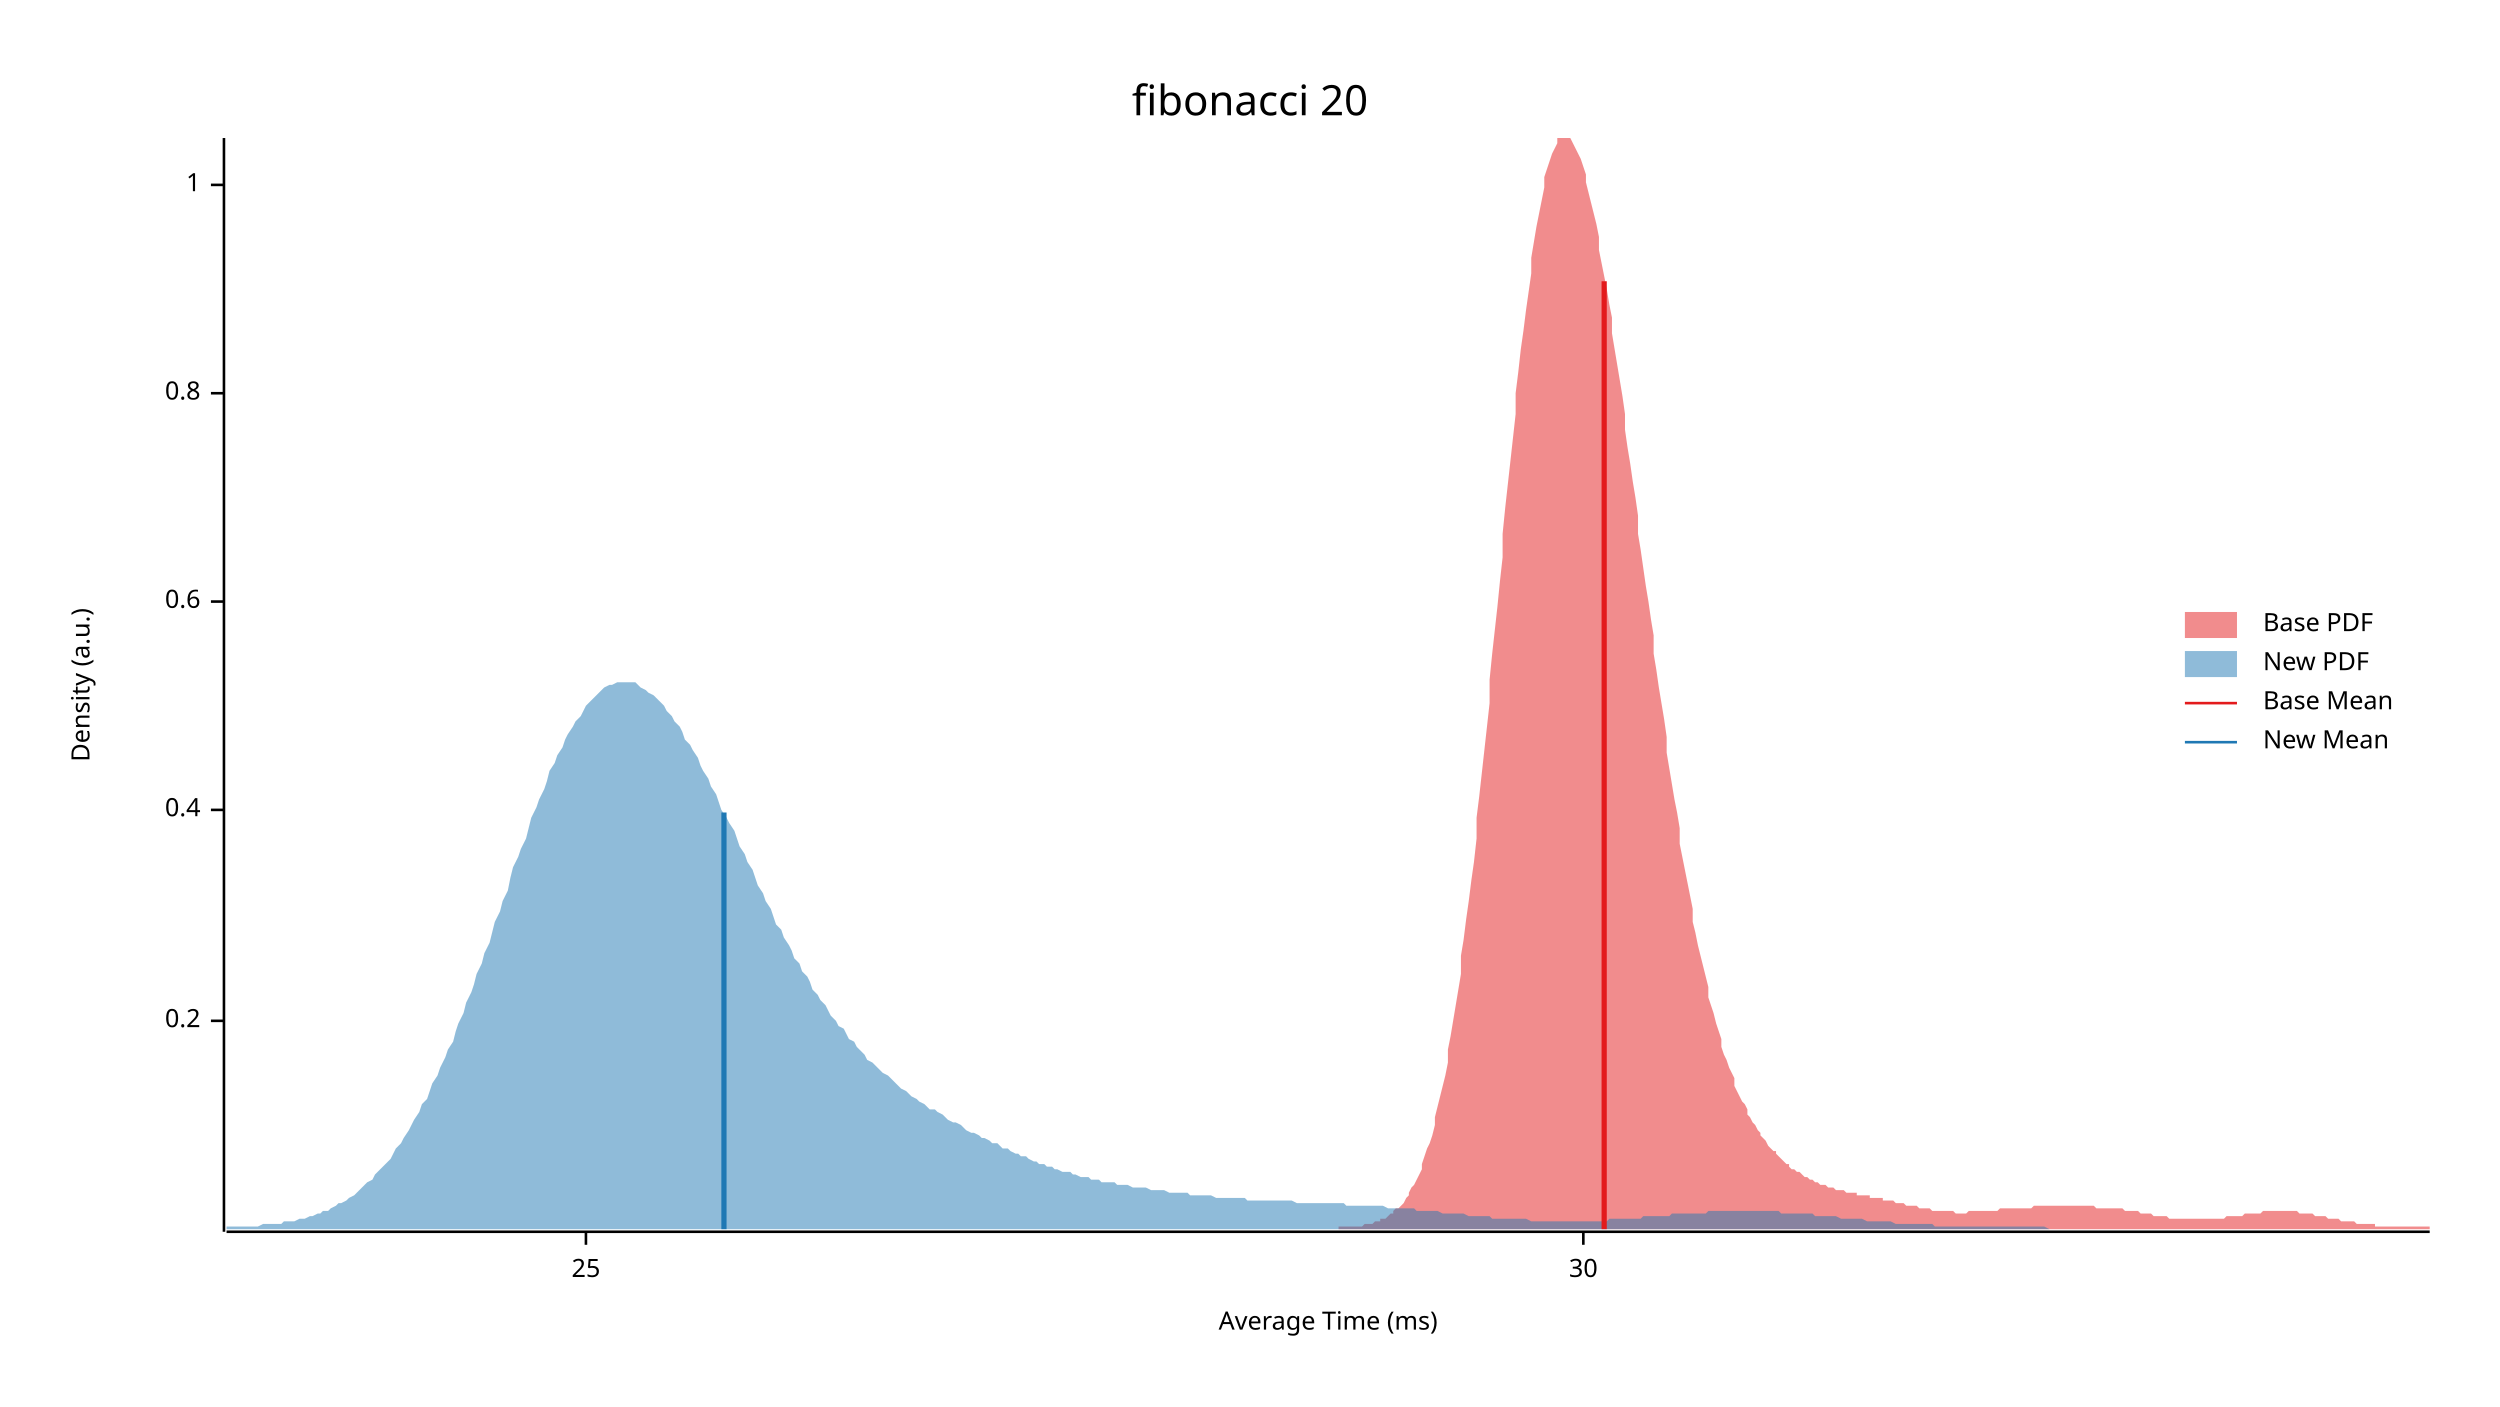
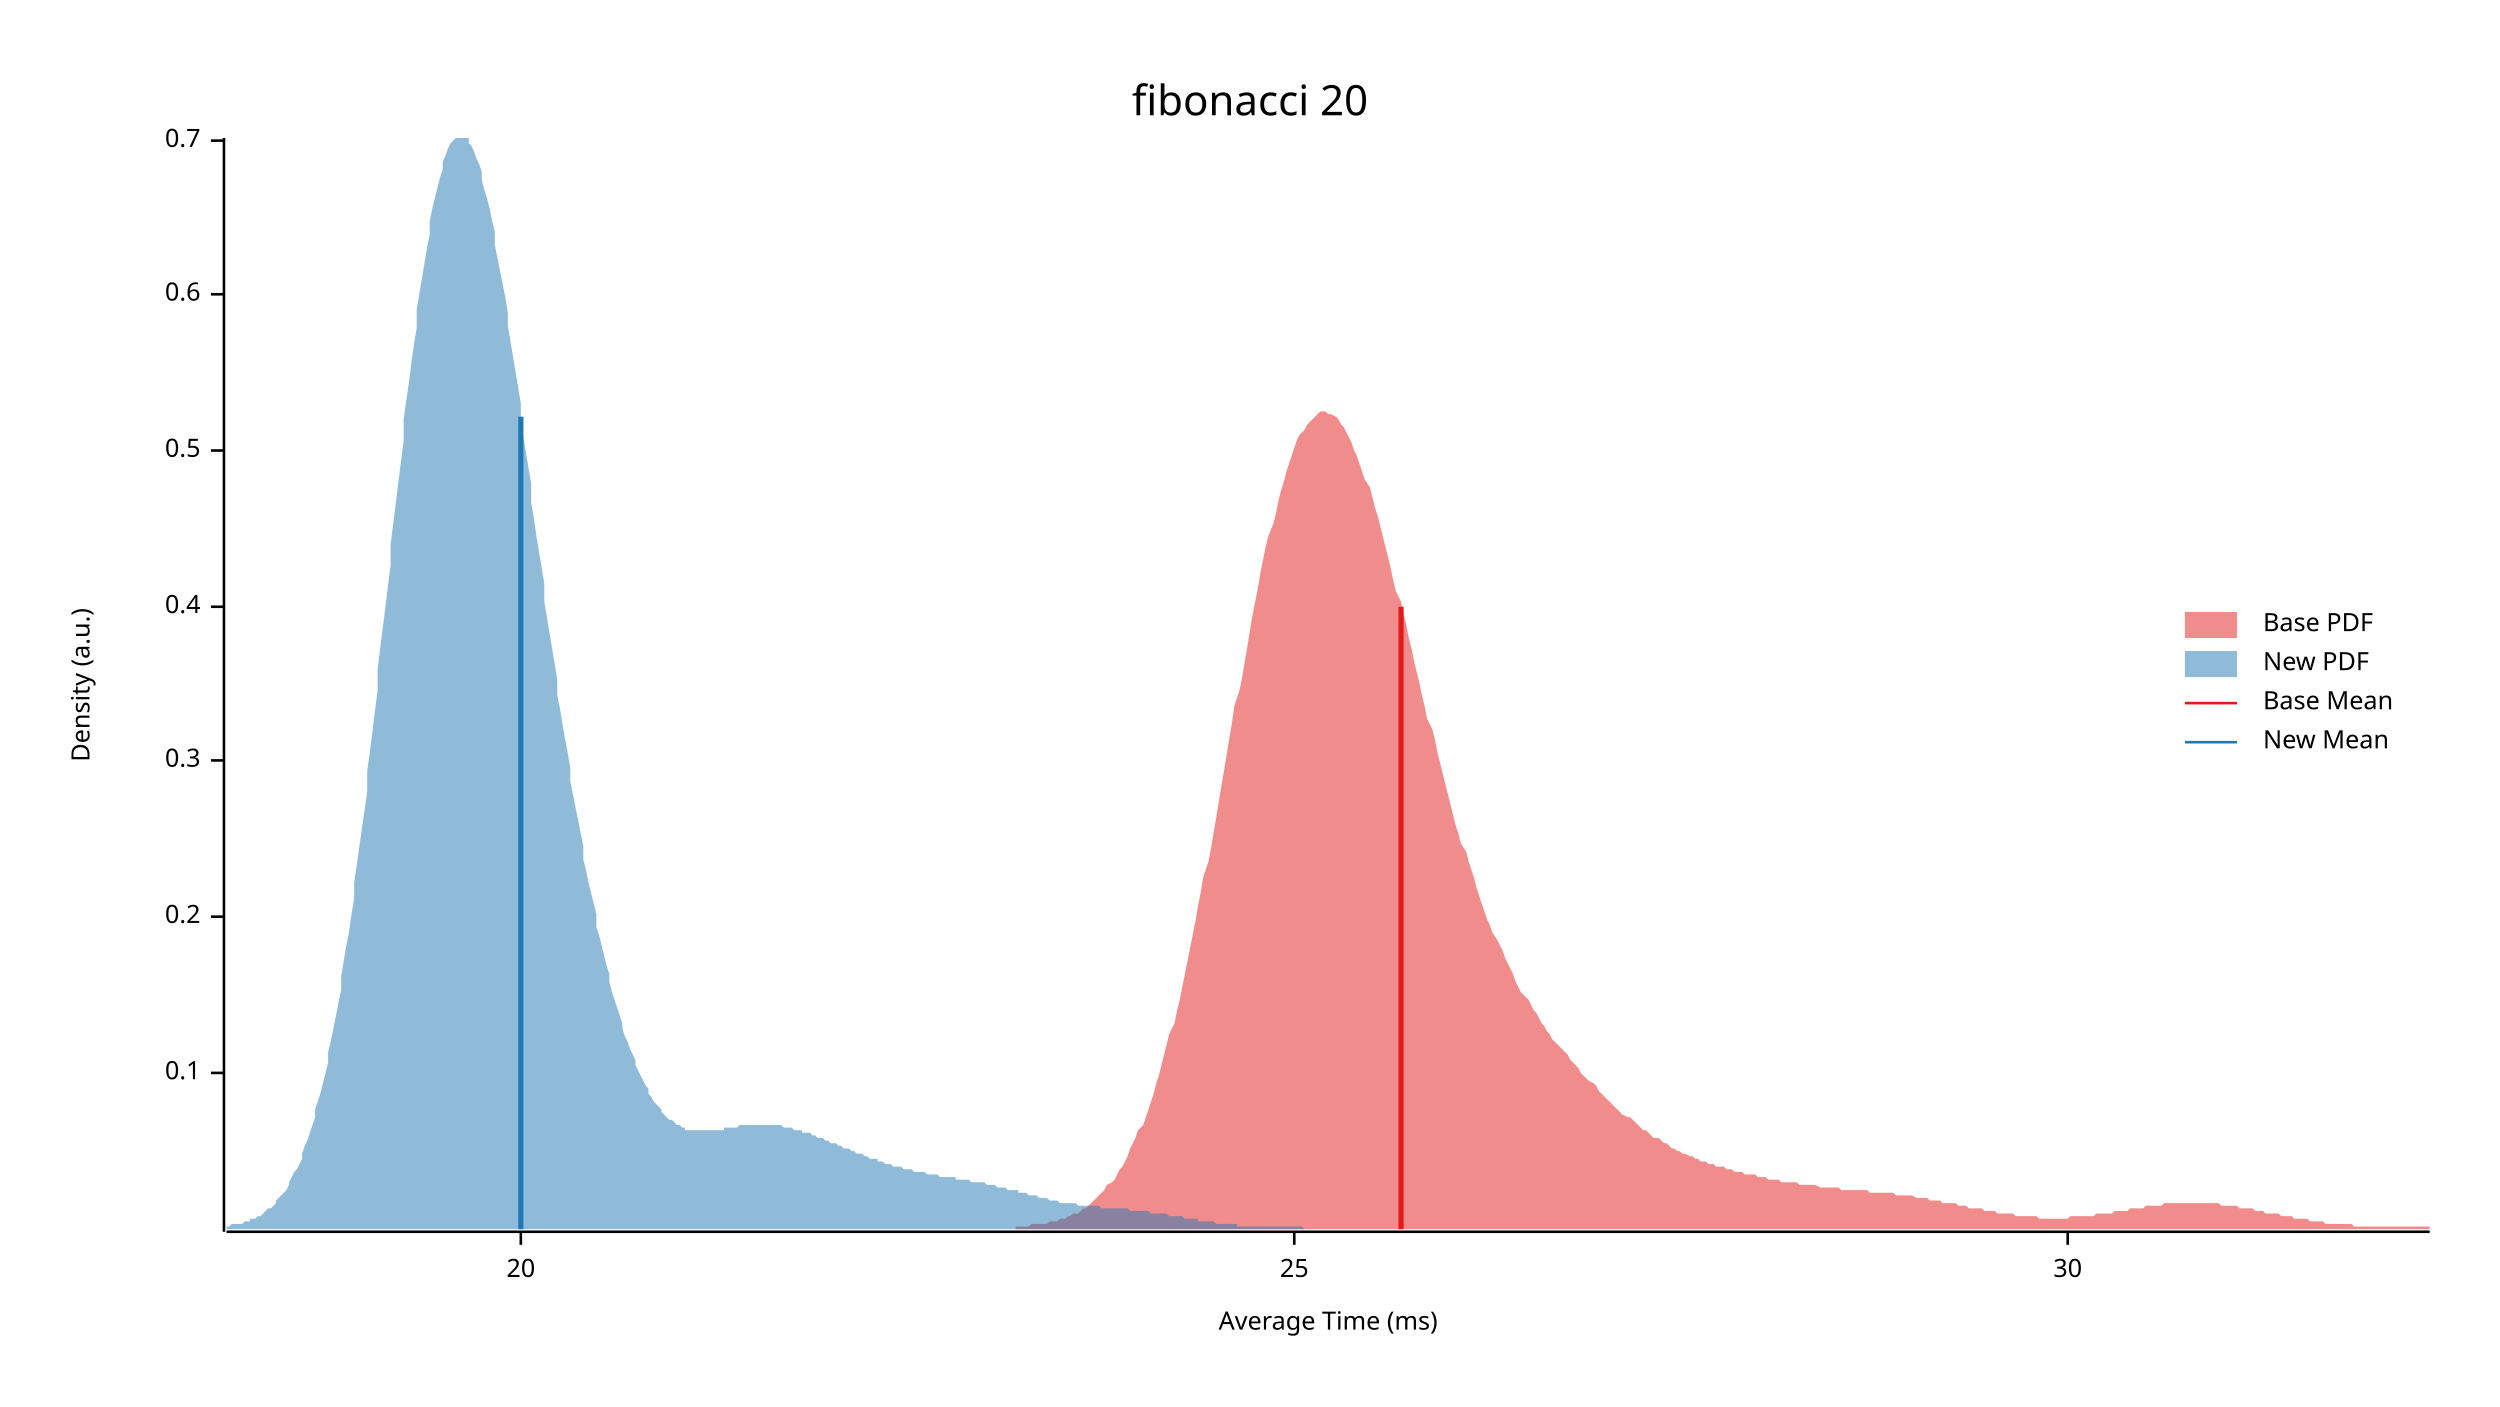
<svg xmlns="http://www.w3.org/2000/svg" width="960" height="540">
  <text x="480" y="32" dy="0.76em" text-anchor="middle" font-family="sans-serif" font-size="16.129" opacity="1" fill="#000000">
fibonacci 20
</text>
  <text x="27" y="263" dy="0.76em" text-anchor="middle" font-family="sans-serif" font-size="9.677" opacity="1" fill="#000000" transform="rotate(270, 27, 263)">
Density (a.u.)
</text>
  <text x="510" y="513" dy="-0.5ex" text-anchor="middle" font-family="sans-serif" font-size="9.677" opacity="1" fill="#000000">
Average Time (ms)
</text>
  <polyline fill="none" opacity="1" stroke="#000000" stroke-width="1" points="86,53 86,473 " />
-   <text x="77" y="392" dy="0.5ex" text-anchor="end" font-family="sans-serif" font-size="9.677" opacity="1" fill="#000000">
+   <text x="77" y="412" dy="0.5ex" text-anchor="end" font-family="sans-serif" font-size="9.677" opacity="1" fill="#000000">
+ 0.1
+ </text>
+   <polyline fill="none" opacity="1" stroke="#000000" stroke-width="1" points="81,412 86,412 " />
+   <text x="77" y="352" dy="0.5ex" text-anchor="end" font-family="sans-serif" font-size="9.677" opacity="1" fill="#000000">
0.2
</text>
-   <polyline fill="none" opacity="1" stroke="#000000" stroke-width="1" points="81,392 86,392 " />
-   <text x="77" y="311" dy="0.5ex" text-anchor="end" font-family="sans-serif" font-size="9.677" opacity="1" fill="#000000">
+   <polyline fill="none" opacity="1" stroke="#000000" stroke-width="1" points="81,352 86,352 " />
+   <text x="77" y="292" dy="0.5ex" text-anchor="end" font-family="sans-serif" font-size="9.677" opacity="1" fill="#000000">
+ 0.3
+ </text>
+   <polyline fill="none" opacity="1" stroke="#000000" stroke-width="1" points="81,292 86,292 " />
+   <text x="77" y="233" dy="0.5ex" text-anchor="end" font-family="sans-serif" font-size="9.677" opacity="1" fill="#000000">
0.4
</text>
-   <polyline fill="none" opacity="1" stroke="#000000" stroke-width="1" points="81,311 86,311 " />
-   <text x="77" y="231" dy="0.5ex" text-anchor="end" font-family="sans-serif" font-size="9.677" opacity="1" fill="#000000">
+   <polyline fill="none" opacity="1" stroke="#000000" stroke-width="1" points="81,233 86,233 " />
+   <text x="77" y="173" dy="0.5ex" text-anchor="end" font-family="sans-serif" font-size="9.677" opacity="1" fill="#000000">
+ 0.5
+ </text>
+   <polyline fill="none" opacity="1" stroke="#000000" stroke-width="1" points="81,173 86,173 " />
+   <text x="77" y="113" dy="0.5ex" text-anchor="end" font-family="sans-serif" font-size="9.677" opacity="1" fill="#000000">
0.6
</text>
-   <polyline fill="none" opacity="1" stroke="#000000" stroke-width="1" points="81,231 86,231 " />
-   <text x="77" y="151" dy="0.5ex" text-anchor="end" font-family="sans-serif" font-size="9.677" opacity="1" fill="#000000">
- 0.8
+   <polyline fill="none" opacity="1" stroke="#000000" stroke-width="1" points="81,113 86,113 " />
+   <text x="77" y="54" dy="0.5ex" text-anchor="end" font-family="sans-serif" font-size="9.677" opacity="1" fill="#000000">
+ 0.7
</text>
-   <polyline fill="none" opacity="1" stroke="#000000" stroke-width="1" points="81,151 86,151 " />
-   <text x="77" y="71" dy="0.5ex" text-anchor="end" font-family="sans-serif" font-size="9.677" opacity="1" fill="#000000">
- 1
+   <polyline fill="none" opacity="1" stroke="#000000" stroke-width="1" points="81,54 86,54 " />
+   <polyline fill="none" opacity="1" stroke="#000000" stroke-width="1" points="87,473 933,473 " />
+   <text x="200" y="483" dy="0.76em" text-anchor="middle" font-family="sans-serif" font-size="9.677" opacity="1" fill="#000000">
+ 20
</text>
-   <polyline fill="none" opacity="1" stroke="#000000" stroke-width="1" points="81,71 86,71 " />
-   <polyline fill="none" opacity="1" stroke="#000000" stroke-width="1" points="87,473 933,473 " />
-   <text x="225" y="483" dy="0.76em" text-anchor="middle" font-family="sans-serif" font-size="9.677" opacity="1" fill="#000000">
+   <polyline fill="none" opacity="1" stroke="#000000" stroke-width="1" points="200,473 200,478 " />
+   <text x="497" y="483" dy="0.76em" text-anchor="middle" font-family="sans-serif" font-size="9.677" opacity="1" fill="#000000">
25
</text>
-   <polyline fill="none" opacity="1" stroke="#000000" stroke-width="1" points="225,473 225,478 " />
-   <text x="608" y="483" dy="0.76em" text-anchor="middle" font-family="sans-serif" font-size="9.677" opacity="1" fill="#000000">
+   <polyline fill="none" opacity="1" stroke="#000000" stroke-width="1" points="497,473 497,478 " />
+   <text x="794" y="483" dy="0.76em" text-anchor="middle" font-family="sans-serif" font-size="9.677" opacity="1" fill="#000000">
30
</text>
-   <polyline fill="none" opacity="1" stroke="#000000" stroke-width="1" points="608,473 608,478 " />
-   <polygon opacity="0.5" fill="#E31A1C" points="514,471 514,471 515,471 516,471 517,471 518,471 519,471 520,471 520,471 521,471 522,471 523,471 524,470 525,470 525,470 526,470 527,470 528,469 529,469 530,469 530,468 531,468 532,468 533,467 534,466 535,466 535,465 536,464 537,464 538,463 539,462 540,460 541,459 541,458 542,456 543,455 544,453 545,451 546,449 546,447 547,444 548,441 549,439 550,436 551,432 551,429 552,425 553,421 554,417 555,413 556,408 556,403 557,398 558,392 559,386 560,380 561,374 561,367 562,361 563,353 564,346 565,338 566,331 567,322 567,314 568,306 569,297 570,288 571,279 572,270 572,261 573,251 574,242 575,233 576,223 577,214 577,205 578,195 579,186 580,177 581,168 582,159 582,151 583,143 584,134 585,127 586,119 587,112 588,105 588,99 589,93 590,87 591,82 592,77 593,72 593,68 594,65 595,62 596,59 597,57 598,55 598,53 599,53 600,53 601,53 602,53 603,53 603,53 604,55 605,57 606,59 607,61 608,64 609,67 609,70 610,74 611,78 612,82 613,86 614,91 614,96 615,101 616,106 617,111 618,117 619,122 619,128 620,134 621,140 622,146 623,152 624,159 624,165 625,172 626,178 627,185 628,191 629,198 629,205 630,211 631,218 632,225 633,231 634,238 635,244 635,251 636,257 637,264 638,270 639,276 640,283 640,289 641,295 642,301 643,307 644,312 645,318 645,324 646,329 647,334 648,339 649,344 650,349 650,354 651,358 652,363 653,367 654,371 655,375 656,379 656,383 657,386 658,389 659,393 660,396 661,399 661,402 662,405 663,407 664,410 665,412 666,414 666,417 667,419 668,421 669,423 670,424 671,426 671,428 672,429 673,431 674,432 675,434 676,435 676,436 677,437 678,438 679,440 680,441 681,442 682,442 682,443 683,444 684,445 685,446 686,447 687,447 687,448 688,449 689,449 690,450 691,450 692,451 692,451 693,452 694,452 695,453 696,453 697,454 697,454 698,454 699,455 700,455 701,455 702,456 703,456 703,456 704,456 705,457 706,457 707,457 708,457 708,457 709,458 710,458 711,458 712,458 713,458 713,459 714,459 715,459 716,459 717,459 718,459 718,460 719,460 720,460 721,460 722,460 723,460 723,461 724,461 725,461 726,461 727,461 728,462 729,462 729,462 730,462 731,462 732,463 733,463 734,463 734,463 735,463 736,463 737,464 738,464 739,464 739,464 740,464 741,464 742,465 743,465 744,465 744,465 745,465 746,465 747,465 748,465 749,465 750,465 750,465 751,466 752,466 753,466 754,466 755,466 755,466 756,465 757,465 758,465 759,465 760,465 760,465 761,465 762,465 763,465 764,465 765,465 765,465 766,465 767,465 768,464 769,464 770,464 771,464 771,464 772,464 773,464 774,464 775,464 776,464 776,464 777,464 778,464 779,464 780,464 781,463 781,463 782,463 783,463 784,463 785,463 786,463 786,463 787,463 788,463 789,463 790,463 791,463 791,463 792,463 793,463 794,463 795,463 796,463 797,463 797,463 798,463 799,463 800,463 801,463 802,463 802,463 803,463 804,463 805,464 806,464 807,464 807,464 808,464 809,464 810,464 811,464 812,464 812,464 813,464 814,464 815,464 816,465 817,465 818,465 818,465 819,465 820,465 821,465 822,466 823,466 823,466 824,466 825,466 826,466 827,467 828,467 828,467 829,467 830,467 831,467 832,467 833,468 833,468 834,468 835,468 836,468 837,468 838,468 838,468 839,468 840,468 841,468 842,468 843,468 844,468 844,468 845,468 846,468 847,468 848,468 849,468 849,468 850,468 851,468 852,468 853,468 854,468 854,468 855,467 856,467 857,467 858,467 859,467 859,467 860,467 861,467 862,466 863,466 864,466 865,466 865,466 866,466 867,466 868,466 869,465 870,465 870,465 871,465 872,465 873,465 874,465 875,465 875,465 876,465 877,465 878,465 879,465 880,465 880,465 881,465 882,465 883,466 884,466 885,466 885,466 886,466 887,466 888,466 889,467 890,467 891,467 891,467 892,467 893,467 894,468 895,468 896,468 896,468 897,468 898,468 899,469 900,469 901,469 901,469 902,469 903,469 904,469 905,470 906,470 906,470 907,470 908,470 909,470 910,470 911,470 912,470 912,471 913,471 914,471 915,471 916,471 917,471 917,471 918,471 919,471 920,471 921,471 922,471 922,471 923,471 924,471 925,471 926,471 927,471 927,471 928,471 929,471 930,471 931,471 932,471 933,471 933,472 514,472 " />
-   <polygon opacity="0.5" fill="#1F78B4" points="87,471 88,471 89,471 91,471 92,471 94,471 95,471 96,471 98,471 99,471 101,470 102,470 103,470 105,470 106,470 108,470 109,469 110,469 112,469 113,469 115,468 116,468 117,468 119,467 120,467 122,466 123,466 124,465 126,465 127,464 129,463 130,462 131,462 133,461 134,460 136,459 137,458 138,457 140,455 141,454 143,453 144,451 145,450 147,448 148,447 150,445 151,443 152,441 154,439 155,437 157,434 158,432 159,430 161,427 162,424 164,422 165,419 166,416 168,413 169,410 171,406 172,403 174,400 175,396 176,393 178,389 179,385 181,381 182,378 183,374 185,370 186,366 188,362 189,358 190,354 192,350 193,346 195,342 196,337 197,333 199,329 200,326 202,322 203,318 204,314 206,310 207,307 209,303 210,300 211,296 213,293 214,290 216,287 217,284 218,282 220,279 221,277 223,275 224,273 225,271 227,269 228,268 230,266 231,265 232,264 234,263 235,263 237,262 238,262 239,262 241,262 242,262 244,262 245,263 246,264 248,265 249,266 251,267 252,268 254,270 255,271 256,273 258,275 259,277 261,279 262,281 263,284 265,286 266,288 268,291 269,294 270,296 272,299 273,302 275,305 276,308 277,311 279,314 280,316 282,319 283,322 284,325 286,328 287,331 289,334 290,337 291,340 293,343 294,346 296,349 297,352 298,355 300,357 301,360 303,363 304,365 305,368 307,370 308,373 310,375 311,377 312,380 314,382 315,384 317,386 318,388 319,390 321,392 322,394 324,395 325,397 326,399 328,400 329,402 331,404 332,405 333,407 335,408 336,409 338,411 339,412 341,413 342,414 343,415 345,417 346,418 348,419 349,420 350,421 352,422 353,423 355,424 356,425 357,426 359,426 360,427 362,428 363,429 364,430 366,431 367,431 369,432 370,433 371,434 373,435 374,435 376,436 377,437 378,437 380,438 381,439 383,439 384,440 385,441 387,441 388,442 390,443 391,443 392,444 394,444 395,445 397,446 398,446 399,447 401,447 402,448 404,448 405,449 406,449 408,450 409,450 411,450 412,451 413,451 415,452 416,452 418,452 419,453 421,453 422,453 423,454 425,454 426,454 428,454 429,455 430,455 432,455 433,455 435,456 436,456 437,456 439,456 440,456 442,457 443,457 444,457 446,457 447,457 449,458 450,458 451,458 453,458 454,458 456,458 457,459 458,459 460,459 461,459 463,459 464,459 465,459 467,460 468,460 470,460 471,460 472,460 474,460 475,460 477,460 478,460 479,461 481,461 482,461 484,461 485,461 486,461 488,461 489,461 491,461 492,461 493,461 495,461 496,461 498,462 499,462 500,462 502,462 503,462 505,462 506,462 508,462 509,462 510,462 512,462 513,462 515,462 516,462 517,463 519,463 520,463 522,463 523,463 524,463 526,463 527,463 529,463 530,463 531,463 533,464 534,464 536,464 537,464 538,464 540,464 541,464 543,464 544,465 545,465 547,465 548,465 550,465 551,465 552,465 554,466 555,466 557,466 558,466 559,466 561,466 562,466 564,467 565,467 566,467 568,467 569,467 571,467 572,467 573,468 575,468 576,468 578,468 579,468 580,468 582,468 583,468 585,468 586,468 588,469 589,469 590,469 592,469 593,469 595,469 596,469 597,469 599,469 600,469 602,469 603,469 604,469 606,469 607,469 609,469 610,469 611,469 613,469 614,469 616,469 617,469 618,468 620,468 621,468 623,468 624,468 625,468 627,468 628,468 630,468 631,467 632,467 634,467 635,467 637,467 638,467 639,467 641,467 642,466 644,466 645,466 646,466 648,466 649,466 651,466 652,466 653,466 655,466 656,465 658,465 659,465 660,465 662,465 663,465 665,465 666,465 667,465 669,465 670,465 672,465 673,465 675,465 676,465 677,465 679,465 680,465 682,465 683,465 684,466 686,466 687,466 689,466 690,466 691,466 693,466 694,466 696,466 697,467 698,467 700,467 701,467 703,467 704,467 705,467 707,468 708,468 710,468 711,468 712,468 714,468 715,468 717,469 718,469 719,469 721,469 722,469 724,469 725,469 726,469 728,470 729,470 731,470 732,470 733,470 735,470 736,470 738,470 739,470 740,470 742,470 743,471 745,471 746,471 747,471 749,471 750,471 752,471 753,471 755,471 756,471 757,471 759,471 760,471 762,471 763,471 764,471 766,471 767,471 769,471 770,471 771,471 773,471 774,471 776,471 777,471 778,471 780,471 781,471 783,471 784,471 785,471 787,472 787,472 87,472 " />
-   <polyline fill="none" opacity="1" stroke="#E31A1C" stroke-width="2" points="616,472 616,108 " />
-   <polyline fill="none" opacity="1" stroke="#1F78B4" stroke-width="2" points="278,472 278,312 " />
+   <polyline fill="none" opacity="1" stroke="#000000" stroke-width="1" points="794,473 794,478 " />
+   <polygon opacity="0.5" fill="#E31A1C" points="390,471 391,471 392,471 393,471 394,471 395,471 396,470 397,470 398,470 399,470 400,470 402,470 403,469 404,469 405,469 406,469 407,468 408,468 409,468 410,467 411,467 412,466 414,466 415,465 416,464 417,464 418,463 419,462 420,461 421,460 422,459 423,458 424,457 425,455 427,454 428,453 429,451 430,449 431,448 432,446 433,444 434,441 435,439 436,437 437,434 439,432 440,429 441,426 442,423 443,420 444,416 445,413 446,409 447,405 448,401 449,397 451,393 452,388 453,384 454,379 455,374 456,369 457,364 458,359 459,354 460,348 461,343 462,337 464,331 465,326 466,320 467,314 468,308 469,302 470,296 471,290 472,284 473,278 474,271 476,265 477,260 478,254 479,248 480,242 481,236 482,231 483,226 484,220 485,215 486,210 487,206 489,201 490,197 491,192 492,188 493,185 494,181 495,178 496,175 497,172 498,169 499,167 501,165 502,163 503,162 504,161 505,160 506,159 507,158 508,158 509,158 510,159 511,159 513,160 514,161 515,163 516,164 517,166 518,168 519,170 520,173 521,175 522,178 523,181 524,184 526,187 527,191 528,195 529,198 530,202 531,206 532,210 533,214 534,218 535,223 536,227 538,231 539,236 540,240 541,245 542,249 543,254 544,258 545,262 546,267 547,271 548,276 550,280 551,284 552,289 553,293 554,297 555,301 556,305 557,309 558,313 559,317 560,320 561,324 563,327 564,331 565,334 566,337 567,341 568,344 569,347 570,350 571,353 572,355 573,358 575,361 576,363 577,365 578,368 579,370 580,372 581,374 582,377 583,379 584,381 585,382 587,384 588,386 589,388 590,389 591,391 592,393 593,394 594,396 595,397 596,399 597,400 598,401 600,403 601,404 602,405 603,407 604,408 605,409 606,410 607,412 608,413 609,414 610,415 612,416 613,417 614,419 615,420 616,421 617,422 618,423 619,424 620,425 621,426 622,427 623,428 625,429 626,429 627,430 628,431 629,432 630,433 631,434 632,434 633,435 634,436 635,437 637,437 638,438 639,439 640,439 641,440 642,441 643,441 644,442 645,442 646,443 647,443 649,444 650,444 651,445 652,445 653,446 654,446 655,446 656,447 657,447 658,447 659,448 660,448 662,448 663,449 664,449 665,449 666,450 667,450 668,450 669,450 670,451 671,451 672,451 674,451 675,452 676,452 677,452 678,452 679,453 680,453 681,453 682,453 683,453 684,454 686,454 687,454 688,454 689,454 690,454 691,455 692,455 693,455 694,455 695,455 696,455 697,455 699,456 700,456 701,456 702,456 703,456 704,456 705,456 706,456 707,457 708,457 709,457 711,457 712,457 713,457 714,457 715,457 716,457 717,457 718,458 719,458 720,458 721,458 723,458 724,458 725,458 726,458 727,458 728,459 729,459 730,459 731,459 732,459 733,459 734,459 736,460 737,460 738,460 739,460 740,460 741,461 742,461 743,461 744,461 745,461 746,462 748,462 749,462 750,462 751,462 752,463 753,463 754,463 755,463 756,464 757,464 758,464 760,464 761,464 762,465 763,465 764,465 765,465 766,465 767,466 768,466 769,466 770,466 771,466 773,466 774,467 775,467 776,467 777,467 778,467 779,467 780,467 781,467 782,467 783,468 785,468 786,468 787,468 788,468 789,468 790,468 791,468 792,468 793,468 794,468 795,467 796,467 798,467 799,467 800,467 801,467 802,467 803,467 804,467 805,466 806,466 807,466 808,466 810,466 811,466 812,465 813,465 814,465 815,465 816,465 817,465 818,464 819,464 820,464 822,464 823,464 824,463 825,463 826,463 827,463 828,463 829,463 830,463 831,462 832,462 833,462 835,462 836,462 837,462 838,462 839,462 840,462 841,462 842,462 843,462 844,462 845,462 847,462 848,462 849,462 850,462 851,462 852,462 853,463 854,463 855,463 856,463 857,463 859,463 860,464 861,464 862,464 863,464 864,464 865,464 866,465 867,465 868,465 869,465 870,466 872,466 873,466 874,466 875,466 876,467 877,467 878,467 879,467 880,467 881,468 882,468 884,468 885,468 886,468 887,469 888,469 889,469 890,469 891,469 892,469 893,470 894,470 896,470 897,470 898,470 899,470 900,470 901,470 902,470 903,470 904,471 905,471 906,471 907,471 909,471 910,471 911,471 912,471 913,471 914,471 915,471 916,471 917,471 918,471 919,471 921,471 922,471 923,471 924,471 925,471 926,471 927,471 928,471 929,471 930,471 931,471 933,471 933,472 390,472 " />
+   <polygon opacity="0.5" fill="#1F78B4" points="87,471 87,471 88,471 89,470 90,470 91,470 91,470 92,470 93,470 94,469 95,469 96,469 96,468 97,468 98,468 99,467 100,467 101,466 101,466 102,465 103,464 104,464 105,463 106,462 106,461 107,460 108,459 109,458 110,457 111,455 111,454 112,452 113,450 114,449 115,447 116,445 116,443 117,440 118,438 119,435 120,432 121,429 121,426 122,423 123,420 124,416 125,412 126,408 126,404 127,400 128,395 129,390 130,385 131,380 131,375 132,369 133,363 134,358 135,351 136,345 136,339 137,332 138,325 139,318 140,311 141,304 141,296 142,289 143,281 144,273 145,265 145,257 146,249 147,241 148,233 149,225 150,217 150,209 151,201 152,193 153,185 154,177 155,169 155,161 156,154 157,147 158,139 159,132 160,126 160,119 161,113 162,107 163,101 164,95 165,90 165,85 166,80 167,76 168,72 169,68 170,65 170,62 171,60 172,57 173,55 174,54 175,53 175,53 176,53 177,53 178,53 179,53 180,53 180,55 181,56 182,58 183,61 184,63 185,66 185,69 186,73 187,76 188,80 189,85 190,89 190,94 191,99 192,104 193,109 194,114 195,120 195,125 196,131 197,137 198,143 199,149 200,155 200,161 201,168 202,174 203,180 204,186 204,193 205,199 206,206 207,212 208,218 209,224 209,231 210,237 211,243 212,249 213,255 214,261 214,267 215,272 216,278 217,284 218,289 219,295 219,300 220,305 221,310 222,315 223,320 224,325 224,330 225,334 226,339 227,343 228,347 229,351 229,356 230,359 231,363 232,367 233,371 234,374 234,377 235,381 236,384 237,387 238,390 239,393 239,395 240,398 241,400 242,403 243,405 244,407 244,409 245,411 246,413 247,415 248,417 249,418 249,420 250,421 251,423 252,424 253,425 254,426 254,427 255,428 256,429 257,430 258,430 259,431 259,431 260,432 261,432 262,433 263,433 263,434 264,434 265,434 266,434 267,434 268,434 268,434 269,434 270,434 271,434 272,434 273,434 273,434 274,434 275,434 276,434 277,434 278,434 278,433 279,433 280,433 281,433 282,433 283,433 283,433 284,432 285,432 286,432 287,432 288,432 288,432 289,432 290,432 291,432 292,432 293,432 293,432 294,432 295,432 296,432 297,432 298,432 298,432 299,432 300,432 301,433 302,433 303,433 303,433 304,433 305,434 306,434 307,434 308,434 308,435 309,435 310,435 311,435 312,436 313,436 313,436 314,437 315,437 316,437 317,438 318,438 318,438 319,439 320,439 321,439 322,440 322,440 323,440 324,441 325,441 326,441 327,442 327,442 328,442 329,443 330,443 331,443 332,444 332,444 333,444 334,445 335,445 336,445 337,445 337,446 338,446 339,446 340,447 341,447 342,447 342,447 343,448 344,448 345,448 346,448 347,449 347,449 348,449 349,449 350,449 351,450 352,450 352,450 353,450 354,450 355,450 356,451 357,451 357,451 358,451 359,451 360,451 361,452 362,452 362,452 363,452 364,452 365,452 366,452 367,452 367,453 368,453 369,453 370,453 371,453 372,453 372,453 373,454 374,454 375,454 376,454 376,454 377,454 378,454 379,455 380,455 381,455 381,455 382,455 383,456 384,456 385,456 386,456 386,456 387,457 388,457 389,457 390,457 391,457 391,458 392,458 393,458 394,458 395,459 396,459 396,459 397,459 398,459 399,460 400,460 401,460 401,460 402,460 403,461 404,461 405,461 406,461 406,461 407,462 408,462 409,462 410,462 411,462 411,462 412,462 413,462 414,463 415,463 416,463 416,463 417,463 418,463 419,463 420,463 421,463 421,463 422,463 423,464 424,464 425,464 426,464 426,464 427,464 428,464 429,464 430,464 431,464 431,464 432,464 433,464 434,465 435,465 435,465 436,465 437,465 438,465 439,465 440,465 440,465 441,465 442,466 443,466 444,466 445,466 445,466 446,466 447,466 448,466 449,467 450,467 450,467 451,467 452,467 453,467 454,467 455,468 455,468 456,468 457,468 458,468 459,468 460,468 460,469 461,469 462,469 463,469 464,469 465,469 465,469 466,469 467,470 468,470 469,470 470,470 470,470 471,470 472,470 473,470 474,470 475,470 475,471 476,471 477,471 478,471 479,471 480,471 480,471 481,471 482,471 483,471 484,471 485,471 485,471 486,471 487,471 488,471 489,471 490,471 490,471 491,471 492,471 493,471 494,471 494,471 495,471 496,471 497,471 498,471 499,471 499,471 500,471 501,472 501,472 87,472 " />
+   <polyline fill="none" opacity="1" stroke="#E31A1C" stroke-width="2" points="538,472 538,233 " />
+   <polyline fill="none" opacity="1" stroke="#1F78B4" stroke-width="2" points="200,472 200,160 " />
  <text x="869" y="235" dy="0.76em" text-anchor="start" font-family="sans-serif" font-size="9.677" opacity="1" fill="#000000">
Base PDF
</text>
  <text x="869" y="250" dy="0.76em" text-anchor="start" font-family="sans-serif" font-size="9.677" opacity="1" fill="#000000">
New PDF
</text>
  <text x="869" y="265" dy="0.76em" text-anchor="start" font-family="sans-serif" font-size="9.677" opacity="1" fill="#000000">
Base Mean
</text>
  <text x="869" y="280" dy="0.76em" text-anchor="start" font-family="sans-serif" font-size="9.677" opacity="1" fill="#000000">
New Mean
</text>
  <rect x="839" y="235" width="20" height="10" opacity="0.5" fill="#E31A1C" stroke="none" />
  <rect x="839" y="250" width="20" height="10" opacity="0.5" fill="#1F78B4" stroke="none" />
  <polyline fill="none" opacity="1" stroke="#E31A1C" stroke-width="1" points="839,270 859,270 " />
  <polyline fill="none" opacity="1" stroke="#1F78B4" stroke-width="1" points="839,285 859,285 " />
</svg>
